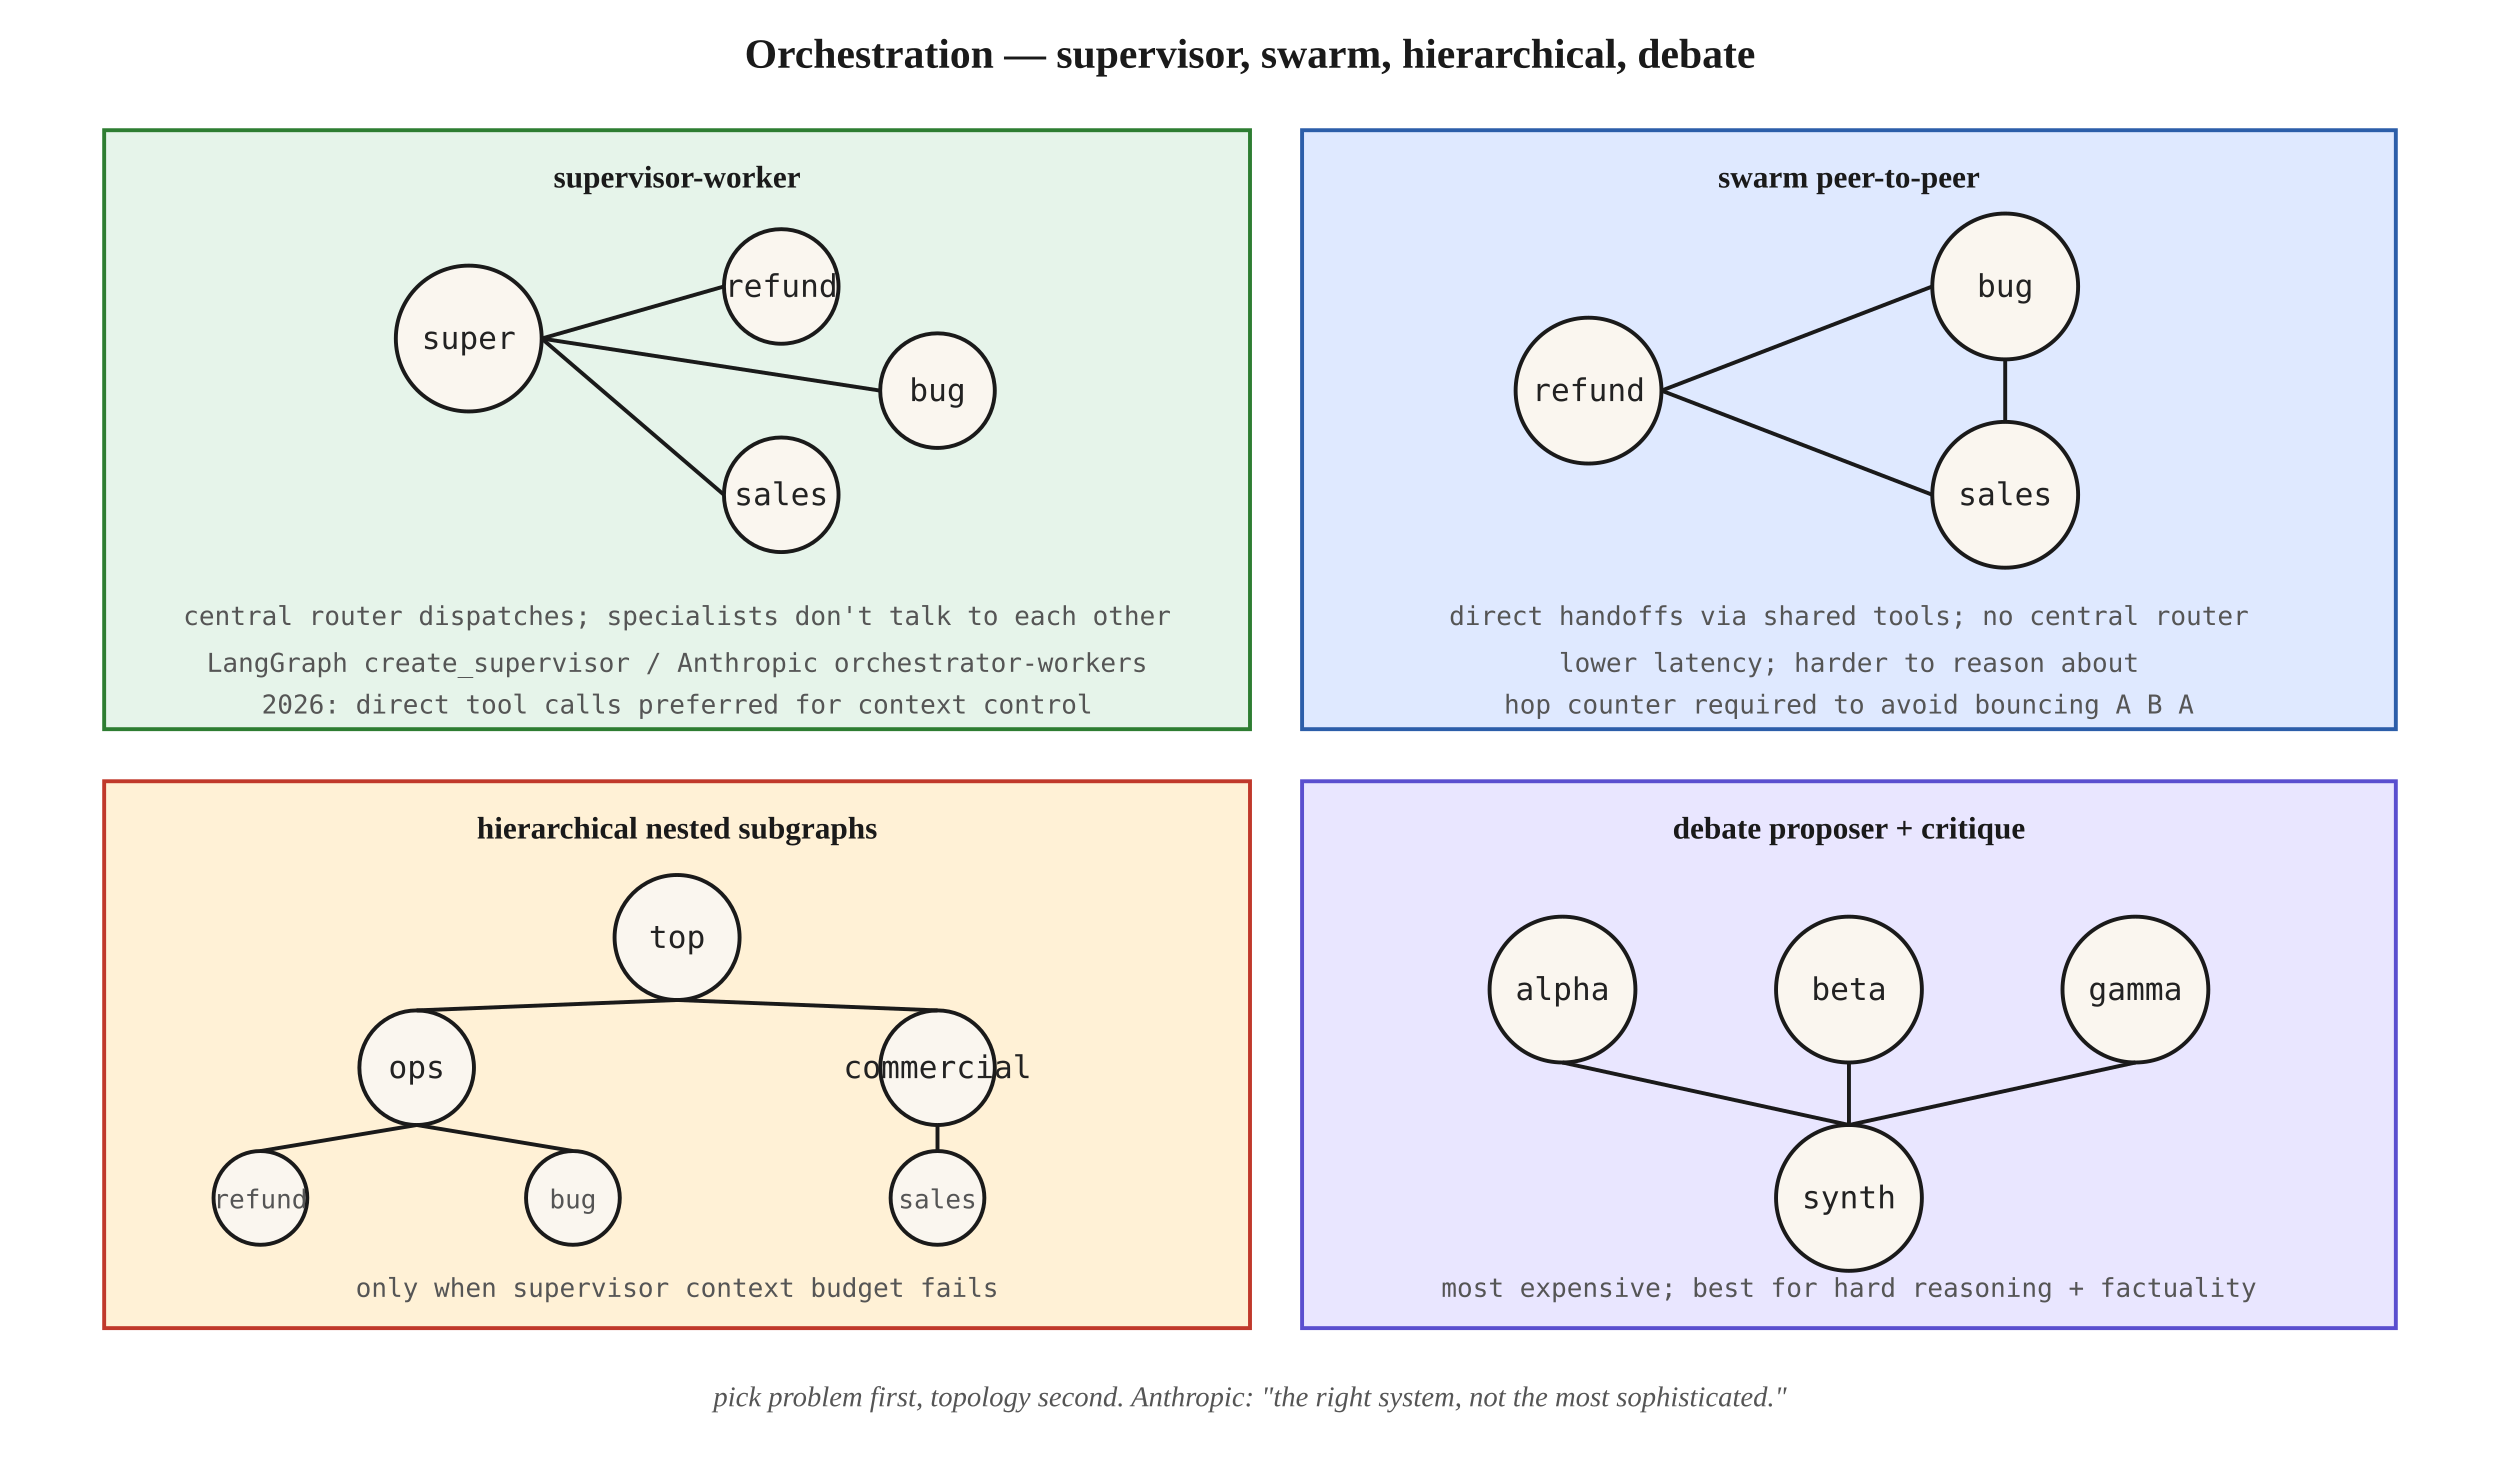
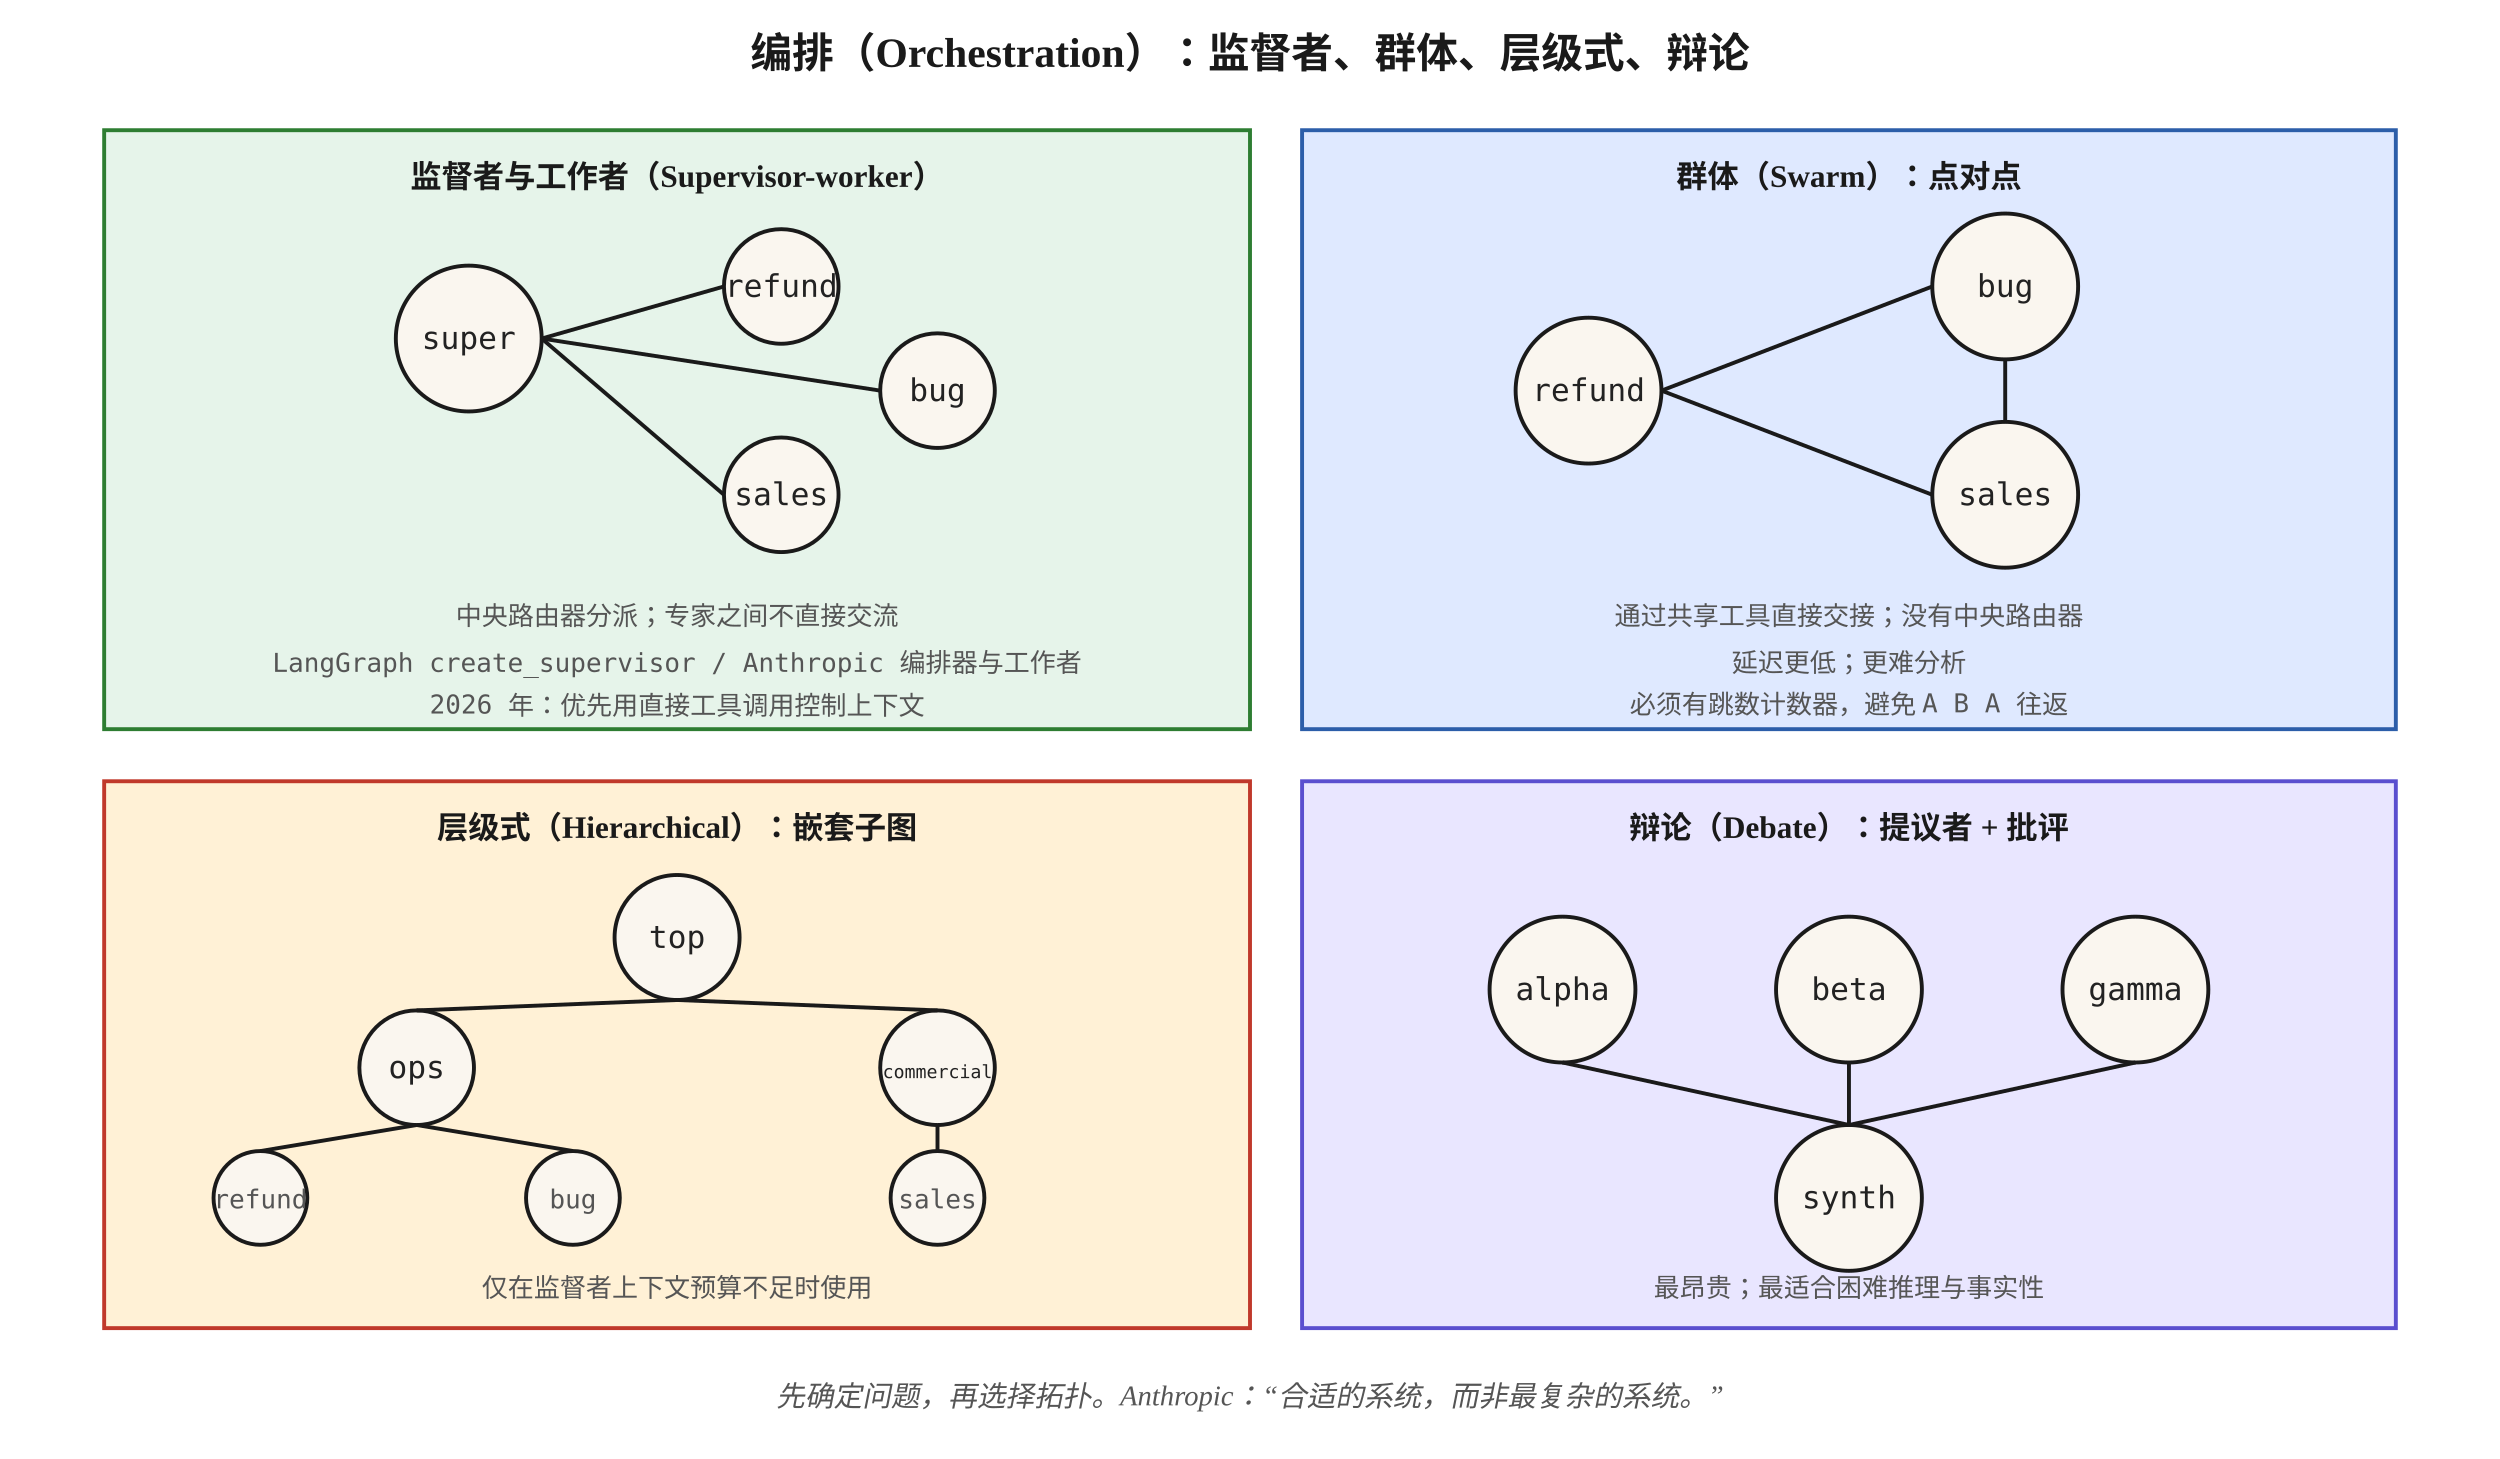
<svg xmlns="http://www.w3.org/2000/svg" viewBox="0 0 960 560" font-family="Georgia, 'Times New Roman', serif">
  <defs>
    <marker id="arrow" viewBox="0 0 10 10" refX="9" refY="5" markerWidth="6" markerHeight="6" orient="auto">
      <path d="M0,0 L10,5 L0,10 z" fill="#1a1a1a" />
    </marker>
    <style>
      .box { fill: #faf6ef; stroke: #1a1a1a; stroke-width: 1.5; }
      .super { fill: #e6f4ea; stroke: #2e7d32; stroke-width: 1.5; }
      .swarm { fill: #dfe9ff; stroke: #2c5ea9; stroke-width: 1.5; }
      .hier { fill: #fff1d6; stroke: #c0392b; stroke-width: 1.5; }
      .debate { fill: #e9e6ff; stroke: #5a4fcf; stroke-width: 1.5; }
      .step { font-size: 12px; font-family: 'Menlo', monospace; fill: #222; }
      .small { font-size: 10px; font-family: 'Menlo', monospace; fill: #555; }
      .caption { font-size: 11px; fill: #555; font-style: italic; }
      .title { font-size: 16px; font-weight: 700; fill: #1a1a1a; }
      .head { font-size: 12px; font-weight: 700; fill: #1a1a1a; }
    </style>
  </defs>
-   <text x="480" y="26" text-anchor="middle" class="title">Orchestration — supervisor, swarm, hierarchical, debate</text>
+   <text x="480" y="26" text-anchor="middle" class="title">编排（Orchestration）：监督者、群体、层级式、辩论</text>
  <rect x="40" y="50" width="440" height="230" class="super" />
-   <text x="260" y="72" text-anchor="middle" class="head">supervisor-worker</text>
+   <text x="260" y="72" text-anchor="middle" class="head">监督者与工作者（Supervisor-worker）</text>
  <circle cx="180" cy="130" r="28" fill="#faf6ef" stroke="#1a1a1a" stroke-width="1.5" />
  <text x="180" y="134" text-anchor="middle" class="step">super</text>
  <circle cx="300" cy="110" r="22" fill="#faf6ef" stroke="#1a1a1a" stroke-width="1.5" />
  <text x="300" y="114" text-anchor="middle" class="step">refund</text>
  <circle cx="360" cy="150" r="22" fill="#faf6ef" stroke="#1a1a1a" stroke-width="1.5" />
  <text x="360" y="154" text-anchor="middle" class="step">bug</text>
  <circle cx="300" cy="190" r="22" fill="#faf6ef" stroke="#1a1a1a" stroke-width="1.5" />
  <text x="300" y="194" text-anchor="middle" class="step">sales</text>
  <line x1="208" y1="130" x2="278" y2="110" stroke="#1a1a1a" stroke-width="1.5" />
  <line x1="208" y1="130" x2="338" y2="150" stroke="#1a1a1a" stroke-width="1.5" />
  <line x1="208" y1="130" x2="278" y2="190" stroke="#1a1a1a" stroke-width="1.5" />
-   <text x="260" y="240" text-anchor="middle" class="small">central router dispatches; specialists don't talk to each other</text>
-   <text x="260" y="258" text-anchor="middle" class="small">LangGraph create_supervisor / Anthropic orchestrator-workers</text>
-   <text x="260" y="274" text-anchor="middle" class="small">2026: direct tool calls preferred for context control</text>
+   <text x="260" y="240" text-anchor="middle" class="small">中央路由器分派；专家之间不直接交流</text>
+   <text x="260" y="258" text-anchor="middle" class="small">LangGraph create_supervisor / Anthropic 编排器与工作者</text>
+   <text x="260" y="274" text-anchor="middle" class="small">2026 年：优先用直接工具调用控制上下文</text>
  <rect x="500" y="50" width="420" height="230" class="swarm" />
-   <text x="710" y="72" text-anchor="middle" class="head">swarm  peer-to-peer</text>
+   <text x="710" y="72" text-anchor="middle" class="head">群体（Swarm）：点对点</text>
  <circle cx="610" cy="150" r="28" fill="#faf6ef" stroke="#1a1a1a" stroke-width="1.5" />
  <text x="610" y="154" text-anchor="middle" class="step">refund</text>
  <circle cx="770" cy="110" r="28" fill="#faf6ef" stroke="#1a1a1a" stroke-width="1.5" />
  <text x="770" y="114" text-anchor="middle" class="step">bug</text>
  <circle cx="770" cy="190" r="28" fill="#faf6ef" stroke="#1a1a1a" stroke-width="1.5" />
  <text x="770" y="194" text-anchor="middle" class="step">sales</text>
  <line x1="638" y1="150" x2="742" y2="110" stroke="#1a1a1a" stroke-width="1.5" />
  <line x1="638" y1="150" x2="742" y2="190" stroke="#1a1a1a" stroke-width="1.5" />
  <line x1="770" y1="138" x2="770" y2="162" stroke="#1a1a1a" stroke-width="1.5" />
-   <text x="710" y="240" text-anchor="middle" class="small">direct handoffs via shared tools; no central router</text>
-   <text x="710" y="258" text-anchor="middle" class="small">lower latency; harder to reason about</text>
-   <text x="710" y="274" text-anchor="middle" class="small">hop counter required to avoid bouncing A  B  A</text>
+   <text x="710" y="240" text-anchor="middle" class="small">通过共享工具直接交接；没有中央路由器</text>
+   <text x="710" y="258" text-anchor="middle" class="small">延迟更低；更难分析</text>
+   <text x="710" y="274" text-anchor="middle" class="small">必须有跳数计数器，避免 A  B  A 往返</text>
  <rect x="40" y="300" width="440" height="210" class="hier" />
-   <text x="260" y="322" text-anchor="middle" class="head">hierarchical  nested subgraphs</text>
+   <text x="260" y="322" text-anchor="middle" class="head">层级式（Hierarchical）：嵌套子图</text>
  <circle cx="260" cy="360" r="24" fill="#faf6ef" stroke="#1a1a1a" stroke-width="1.5" />
  <text x="260" y="364" text-anchor="middle" class="step">top</text>
  <circle cx="160" cy="410" r="22" fill="#faf6ef" stroke="#1a1a1a" stroke-width="1.5" />
  <text x="160" y="414" text-anchor="middle" class="step">ops</text>
  <circle cx="360" cy="410" r="22" fill="#faf6ef" stroke="#1a1a1a" stroke-width="1.5" />
-   <text x="360" y="414" text-anchor="middle" class="step">commercial</text>
+   <text x="360" y="414" text-anchor="middle" class="step" style="font-size:7px">commercial</text>
  <circle cx="100" cy="460" r="18" fill="#faf6ef" stroke="#1a1a1a" stroke-width="1.5" />
  <text x="100" y="464" text-anchor="middle" class="small">refund</text>
  <circle cx="220" cy="460" r="18" fill="#faf6ef" stroke="#1a1a1a" stroke-width="1.5" />
  <text x="220" y="464" text-anchor="middle" class="small">bug</text>
  <circle cx="360" cy="460" r="18" fill="#faf6ef" stroke="#1a1a1a" stroke-width="1.5" />
  <text x="360" y="464" text-anchor="middle" class="small">sales</text>
  <line x1="260" y1="384" x2="160" y2="388" stroke="#1a1a1a" stroke-width="1.5" />
  <line x1="260" y1="384" x2="360" y2="388" stroke="#1a1a1a" stroke-width="1.5" />
  <line x1="160" y1="432" x2="100" y2="442" stroke="#1a1a1a" stroke-width="1.5" />
  <line x1="160" y1="432" x2="220" y2="442" stroke="#1a1a1a" stroke-width="1.5" />
  <line x1="360" y1="432" x2="360" y2="442" stroke="#1a1a1a" stroke-width="1.5" />
-   <text x="260" y="498" text-anchor="middle" class="small">only when supervisor context budget fails</text>
+   <text x="260" y="498" text-anchor="middle" class="small">仅在监督者上下文预算不足时使用</text>
  <rect x="500" y="300" width="420" height="210" class="debate" />
-   <text x="710" y="322" text-anchor="middle" class="head">debate  proposer + critique</text>
+   <text x="710" y="322" text-anchor="middle" class="head">辩论（Debate）：提议者 + 批评</text>
  <circle cx="600" cy="380" r="28" fill="#faf6ef" stroke="#1a1a1a" stroke-width="1.5" />
  <text x="600" y="384" text-anchor="middle" class="step">alpha</text>
  <circle cx="710" cy="380" r="28" fill="#faf6ef" stroke="#1a1a1a" stroke-width="1.5" />
  <text x="710" y="384" text-anchor="middle" class="step">beta</text>
  <circle cx="820" cy="380" r="28" fill="#faf6ef" stroke="#1a1a1a" stroke-width="1.5" />
  <text x="820" y="384" text-anchor="middle" class="step">gamma</text>
  <circle cx="710" cy="460" r="28" fill="#faf6ef" stroke="#1a1a1a" stroke-width="1.5" />
  <text x="710" y="464" text-anchor="middle" class="step">synth</text>
  <line x1="600" y1="408" x2="710" y2="432" stroke="#1a1a1a" stroke-width="1.5" />
  <line x1="710" y1="408" x2="710" y2="432" stroke="#1a1a1a" stroke-width="1.5" />
  <line x1="820" y1="408" x2="710" y2="432" stroke="#1a1a1a" stroke-width="1.5" />
-   <text x="710" y="498" text-anchor="middle" class="small">most expensive; best for hard reasoning + factuality</text>
-   <text x="480" y="540" text-anchor="middle" class="caption">pick problem first, topology second. Anthropic: "the right system, not the most sophisticated."</text>
+   <text x="710" y="498" text-anchor="middle" class="small">最昂贵；最适合困难推理与事实性</text>
+   <text x="480" y="540" text-anchor="middle" class="caption">先确定问题，再选择拓扑。Anthropic：“合适的系统，而非最复杂的系统。”</text>
</svg>
